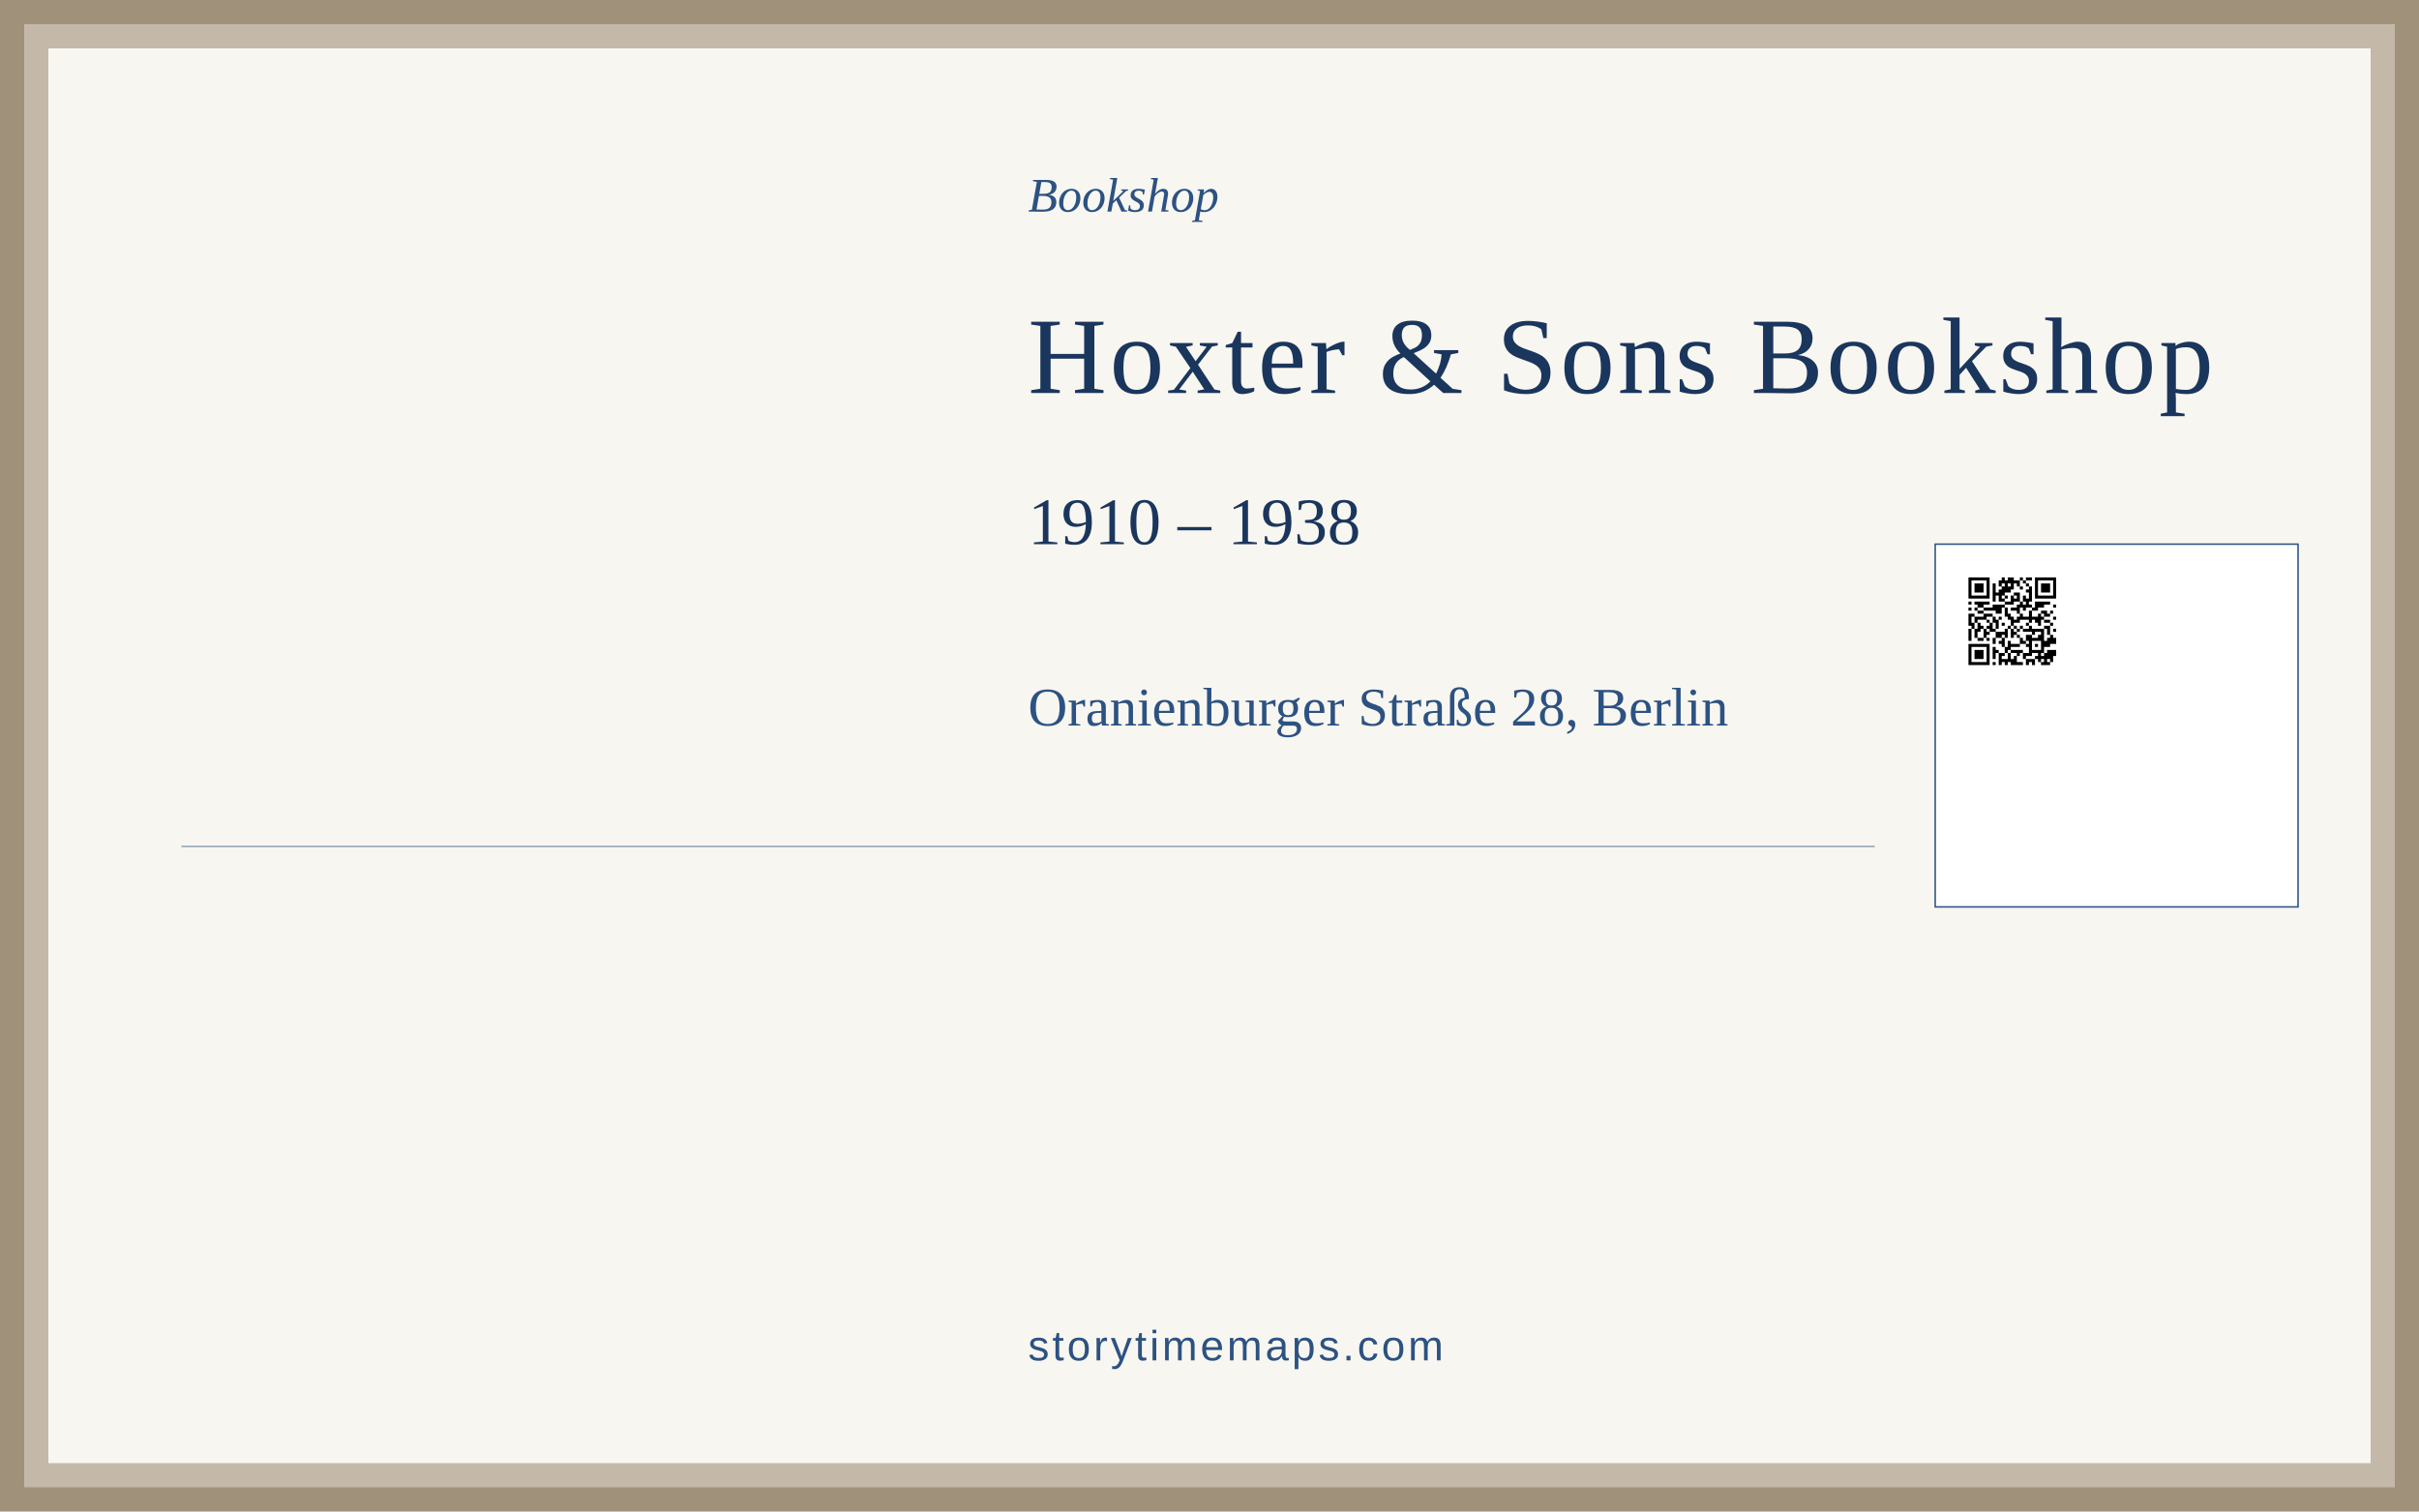
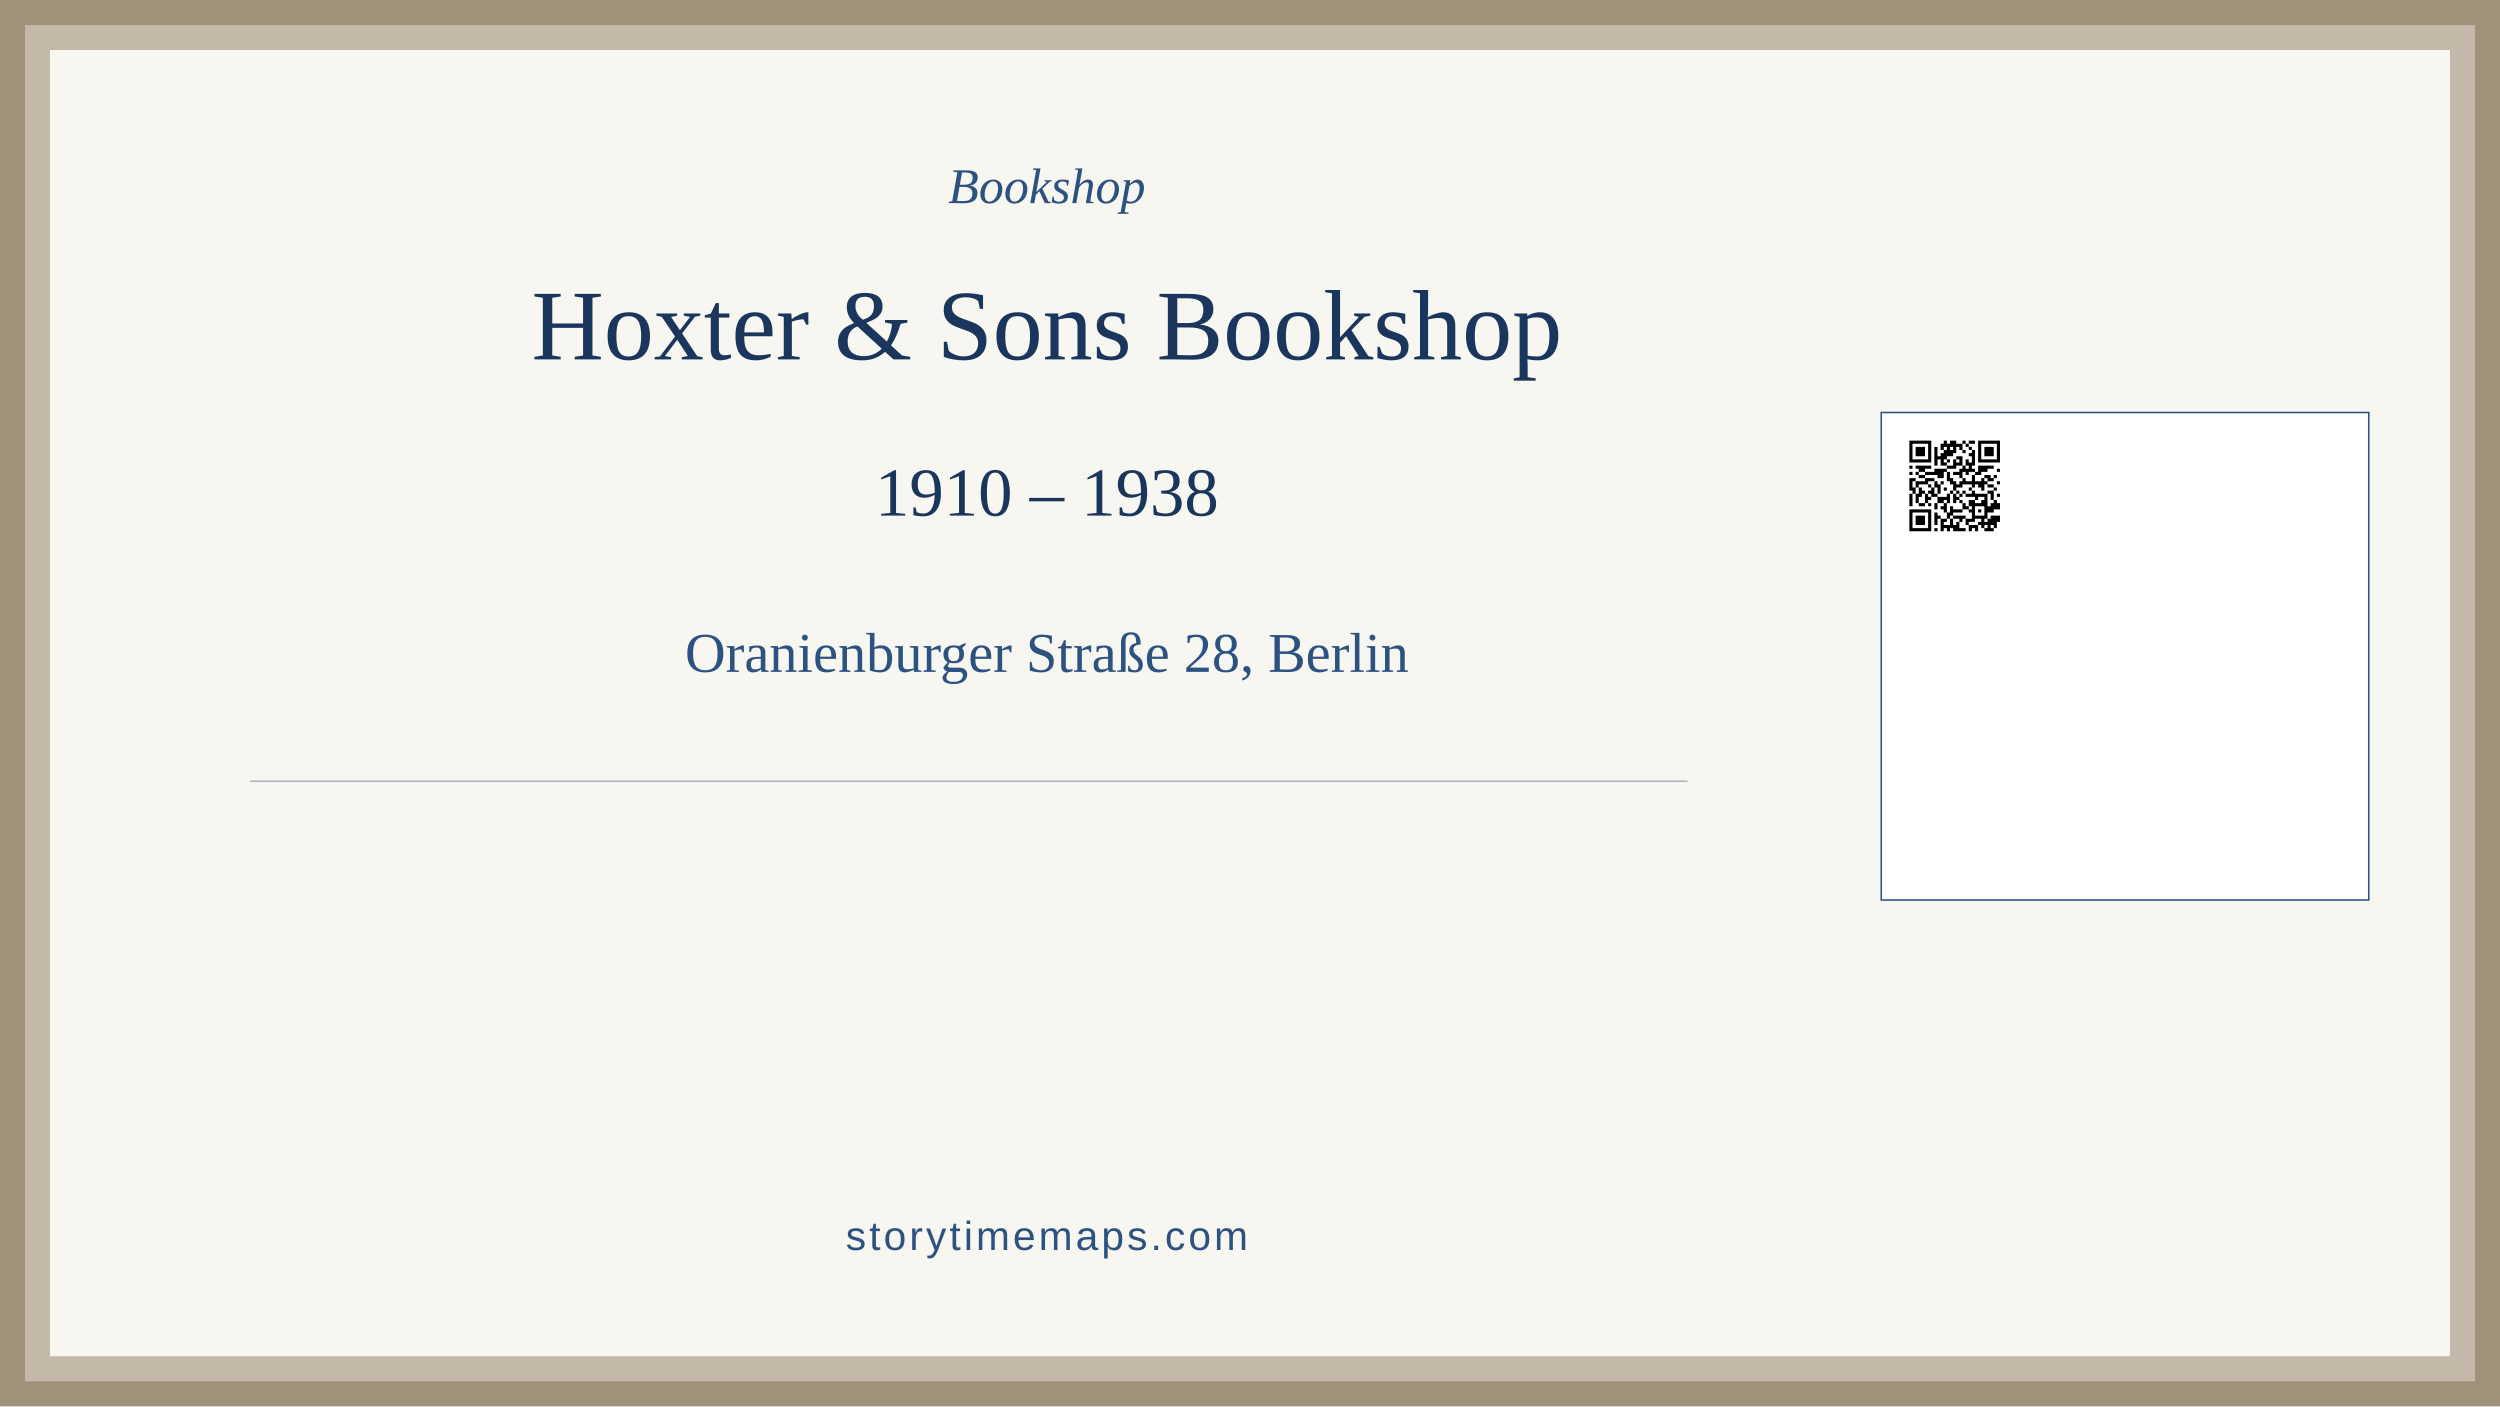
- <svg xmlns="http://www.w3.org/2000/svg" viewBox="0 0 800 500" width="800" height="500">
+ <svg xmlns="http://www.w3.org/2000/svg" viewBox="0 0 800 450" width="800" height="450">
  <defs>
    <style>
      .title { font-family: Georgia, 'Times New Roman', serif; font-weight: normal; }
      .text { font-family: Georgia, 'Times New Roman', serif; }
      .url { font-family: 'Helvetica Neue', Arial, sans-serif; }
    </style>
  </defs>
-   <rect width="800" height="500" fill="#a0917a" />
-   <rect x="8" y="8" width="784" height="484" fill="#c4b8a8" />
-   <rect x="16" y="16" width="768" height="468" fill="#f8f6f0" />
-   <text x="340" y="70" class="text" font-size="16" fill="#2c5282" font-style="italic">
+   <rect width="800" height="450" fill="#a0917a" />
+   <rect x="8" y="8" width="784" height="434" fill="#c4b8a8" />
+   <rect x="16" y="16" width="768" height="418" fill="#f8f6f0" />
+   <text x="335" y="65" text-anchor="middle" class="text" font-size="16" fill="#2c5282" font-style="italic">
    Bookshop
  </text>
-   <text x="340" y="130" class="title" font-size="36" fill="#1a365d" font-weight="600" letter-spacing="1">
+   <text x="335" y="115" text-anchor="middle" class="title" font-size="32" fill="#1a365d" font-weight="600">
    Hoxter &amp; Sons Bookshop
  </text>
-   <text x="340" y="180" class="text" font-size="22" fill="#1a365d">
+   <text x="335" y="165" text-anchor="middle" class="text" font-size="22" fill="#1a365d">
    1910 – 1938
  </text>
-   <text x="340" y="240" class="text" font-size="18" fill="#2c5282">
+   <text x="335" y="215" text-anchor="middle" class="text" font-size="18" fill="#2c5282">
    Oranienburger Straße 28, Berlin
  </text>
-   <line x1="60" y1="280" x2="620" y2="280" stroke="#2c5282" stroke-width="0.5" opacity="0.5" />
-   <text x="340" y="450" class="url" font-size="14" fill="#2c5282" letter-spacing="1">
+   <line x1="80" y1="250" x2="540" y2="250" stroke="#2c5282" stroke-width="0.5" opacity="0.4" />
+   <text x="335" y="400" text-anchor="middle" class="url" font-size="13" fill="#2c5282" letter-spacing="1">
    storytimemaps.com
  </text>
-   <g transform="translate(650, 190)">
-     <rect x="-10" y="-10" width="120" height="120" fill="#ffffff" stroke="#2c5282" stroke-width="0.5" />
+   <g transform="translate(610, 140)">
+     <rect x="-8" y="-8" width="156" height="156" fill="#ffffff" stroke="#2c5282" stroke-width="0.5" />
    <g transform="translate(0, 0)">
      <path fill="#ffffff" d="M0 0h31v31H0z" />
      <path stroke="#000000" d="M1 1.5h7m4 0h1m1 0h2m2 0h1m1 0h2m1 0h7M1 2.5h1m5 0h1m3 0h7m1 0h1m3 0h1m5 0h1M1 3.5h1m1 0h3m1 0h1m1 0h1m1 0h1m1 0h1m1 0h1m1 0h1m2 0h1m2 0h1m1 0h3m1 0h1M1 4.5h1m1 0h3m1 0h1m1 0h1m2 0h4m2 0h1m2 0h1m1 0h1m1 0h3m1 0h1M1 5.5h1m1 0h3m1 0h1m1 0h1m1 0h4m5 0h2m1 0h1m1 0h3m1 0h1M1 6.5h1m5 0h1m1 0h4m3 0h2m3 0h1m1 0h1m5 0h1M1 7.5h7m1 0h1m1 0h1m1 0h1m1 0h1m1 0h1m1 0h1m1 0h1m1 0h7M9 8.5h1m1 0h2m2 0h3m1 0h3M1 9.5h1m1 0h5m5 0h3m2 0h1m1 0h1m2 0h5M4 10.5h2m3 0h4m4 0h5m1 0h3m3 0h1M1 11.5h1m1 0h1m2 0h6m1 0h1m1 0h3m1 0h1m2 0h2M4 12.5h2m4 0h2m1 0h1m3 0h1m3 0h1m3 0h2m1 0h1M1 13.5h2m3 0h3m4 0h2m3 0h1m2 0h1m2 0h1m1 0h2M1 14.5h1m1 0h4m2 0h1m1 0h1m2 0h2m1 0h9m3 0h1M1 15.5h1m1 0h1m3 0h1m1 0h2m4 0h3m3 0h1m1 0h2m1 0h2M1 16.5h2m1 0h1m3 0h1m1 0h1m1 0h1m2 0h1m4 0h1m3 0h1m3 0h1M2 17.5h1m1 0h2m1 0h2m1 0h1m3 0h1m1 0h1m1 0h1m2 0h1m4 0h2M1 18.5h1m1 0h2m1 0h1m1 0h2m3 0h1m1 0h1m1 0h1m1 0h7m1 0h1m1 0h1M1 19.5h1m1 0h1m2 0h2m2 0h4m1 0h2m5 0h1m2 0h1m1 0h1M1 20.5h1m1 0h1m2 0h1m3 0h2m1 0h1m1 0h1m1 0h1m2 0h2m2 0h2m2 0h1M1 21.5h1m2 0h2m1 0h1m1 0h1m2 0h1m5 0h1m1 0h6m1 0h3M9 22.5h1m1 0h2m1 0h1m3 0h2m1 0h1m3 0h5M1 23.5h7m4 0h1m1 0h4m2 0h2m1 0h1m1 0h3M1 24.5h1m5 0h1m1 0h1m3 0h2m6 0h1m3 0h1M1 25.5h1m1 0h3m1 0h1m1 0h2m2 0h1m1 0h4m2 0h5m1 0h3M1 26.5h1m1 0h3m1 0h1m1 0h1m1 0h2m1 0h1m2 0h1m1 0h3m2 0h1m1 0h4M1 27.5h1m1 0h3m1 0h1m1 0h1m1 0h1m2 0h1m1 0h1m2 0h1m3 0h6M1 28.5h1m5 0h1m3 0h6m3 0h3m1 0h1m1 0h1m1 0h1M1 29.5h7m1 0h1m1 0h1m1 0h1m1 0h4m1 0h1m1 0h1m2 0h3" />
    </g>
  </g>
</svg>
